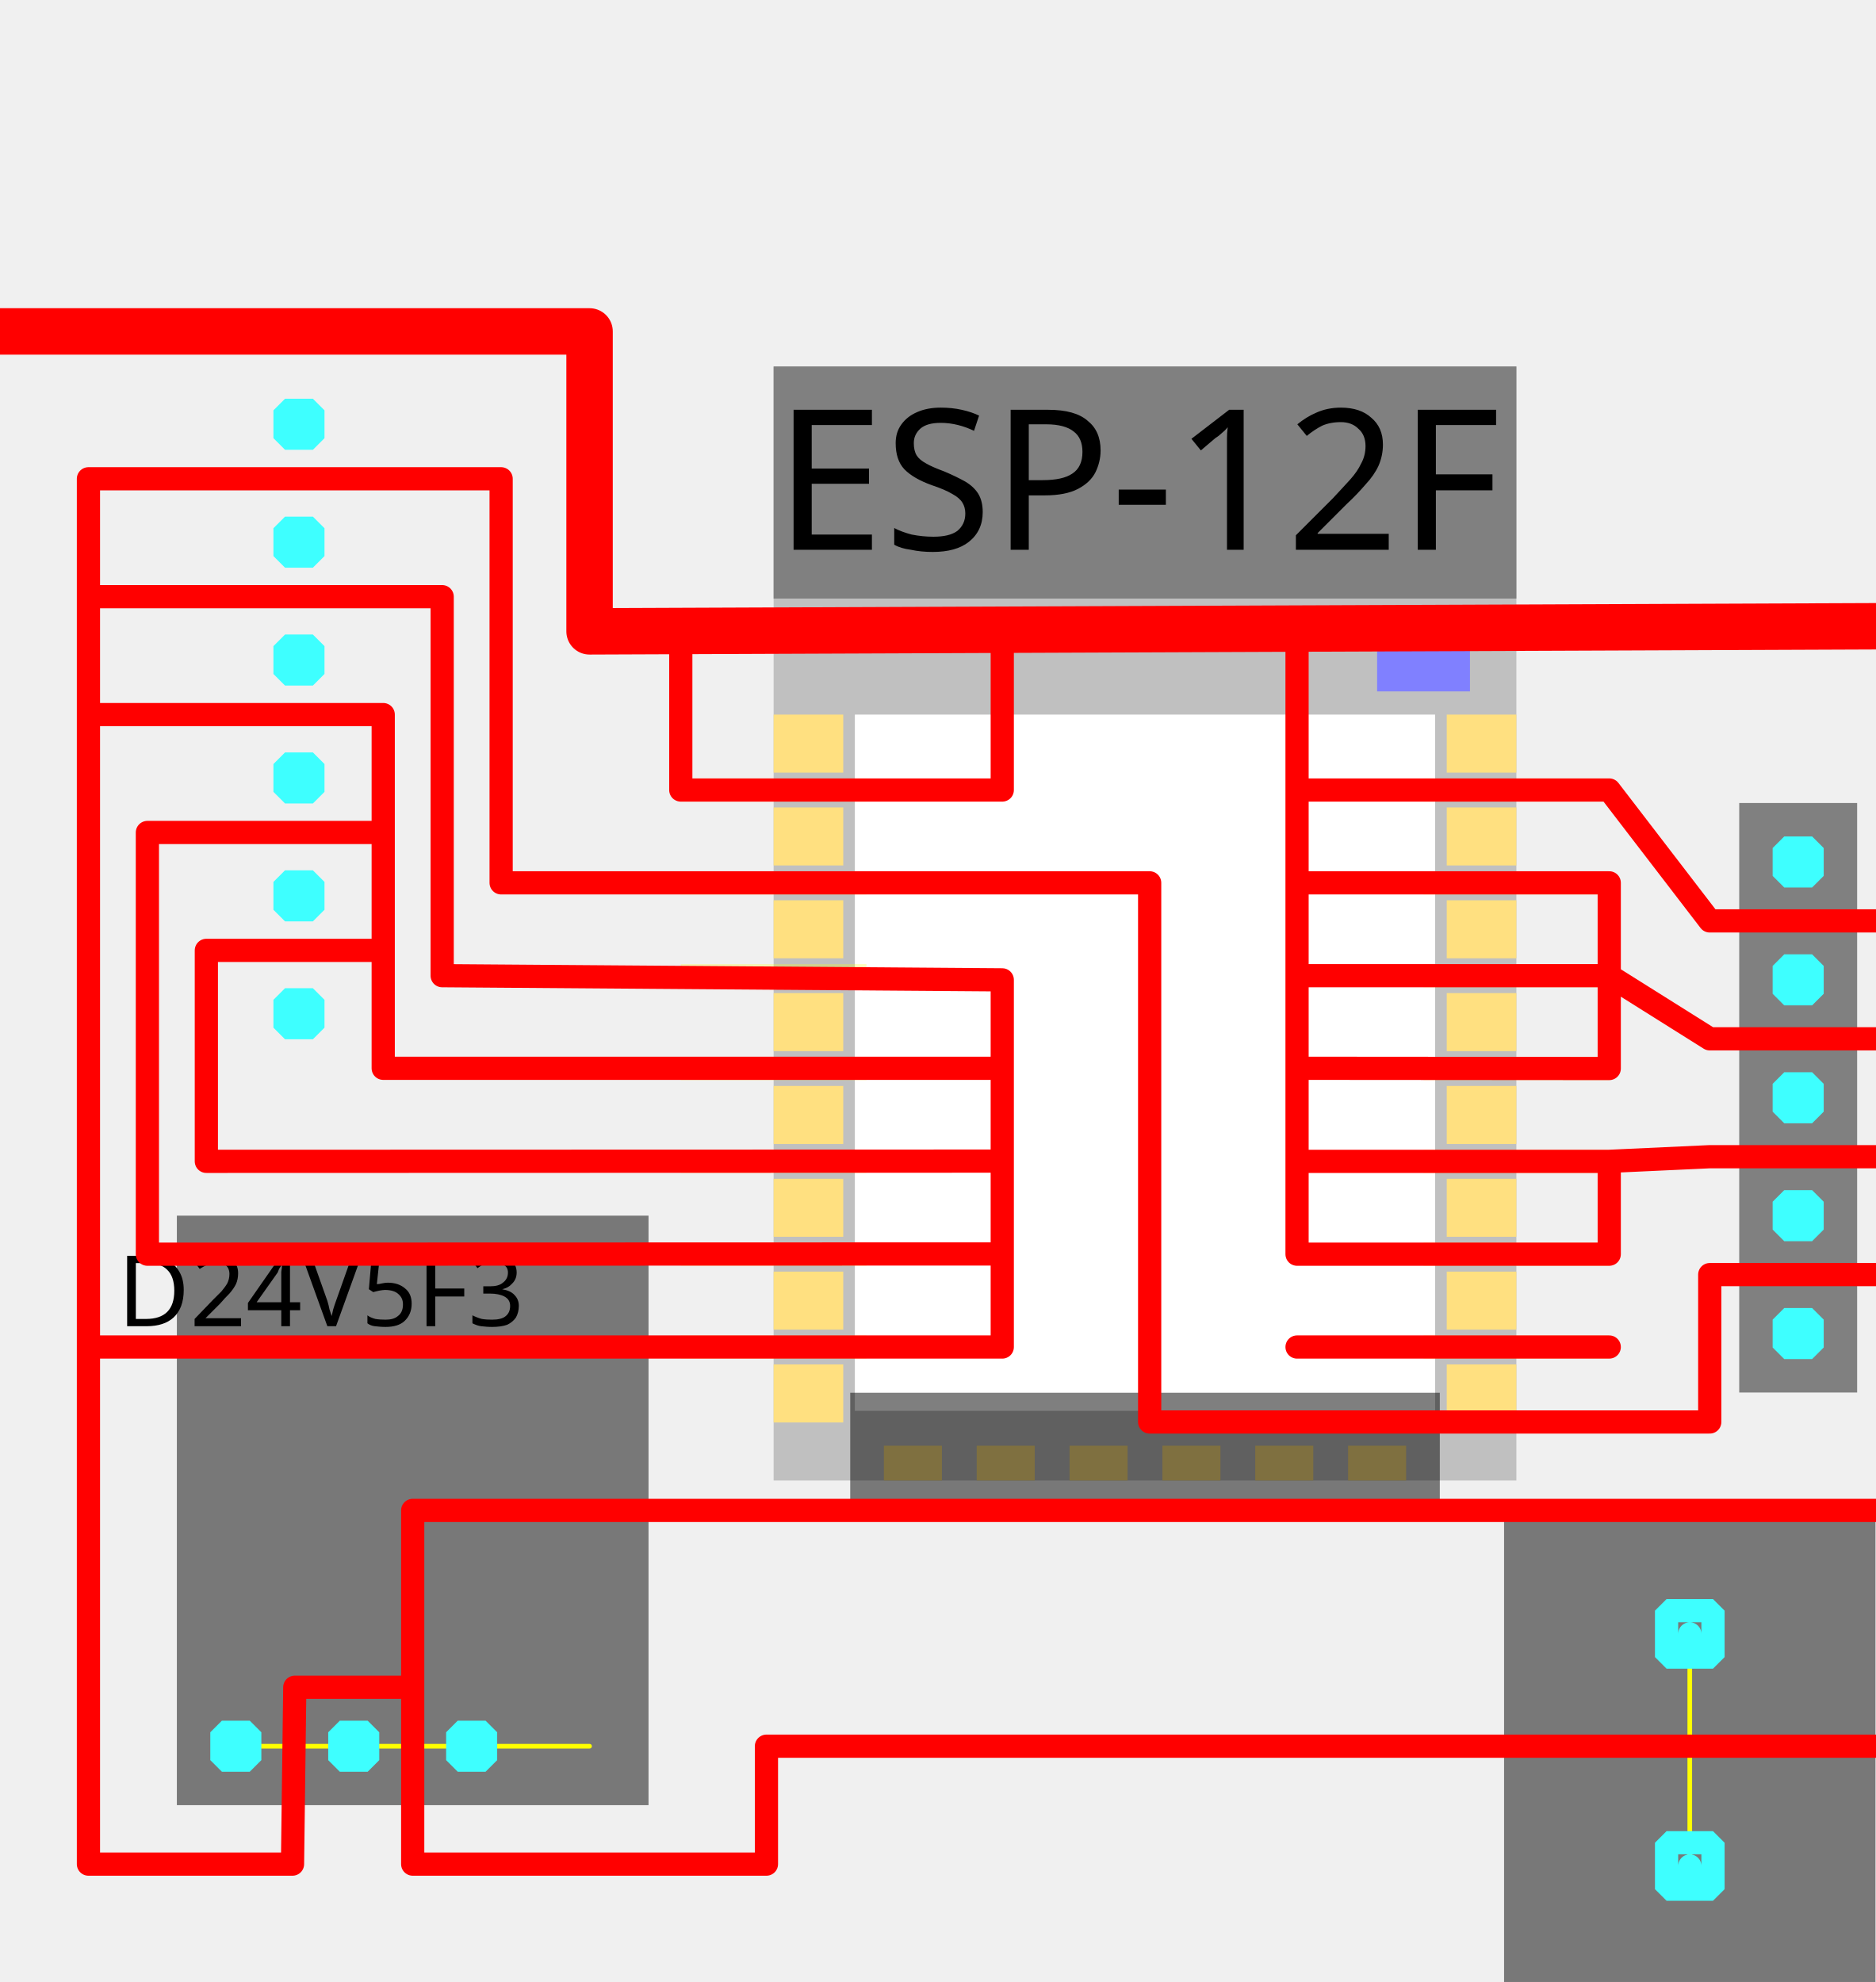
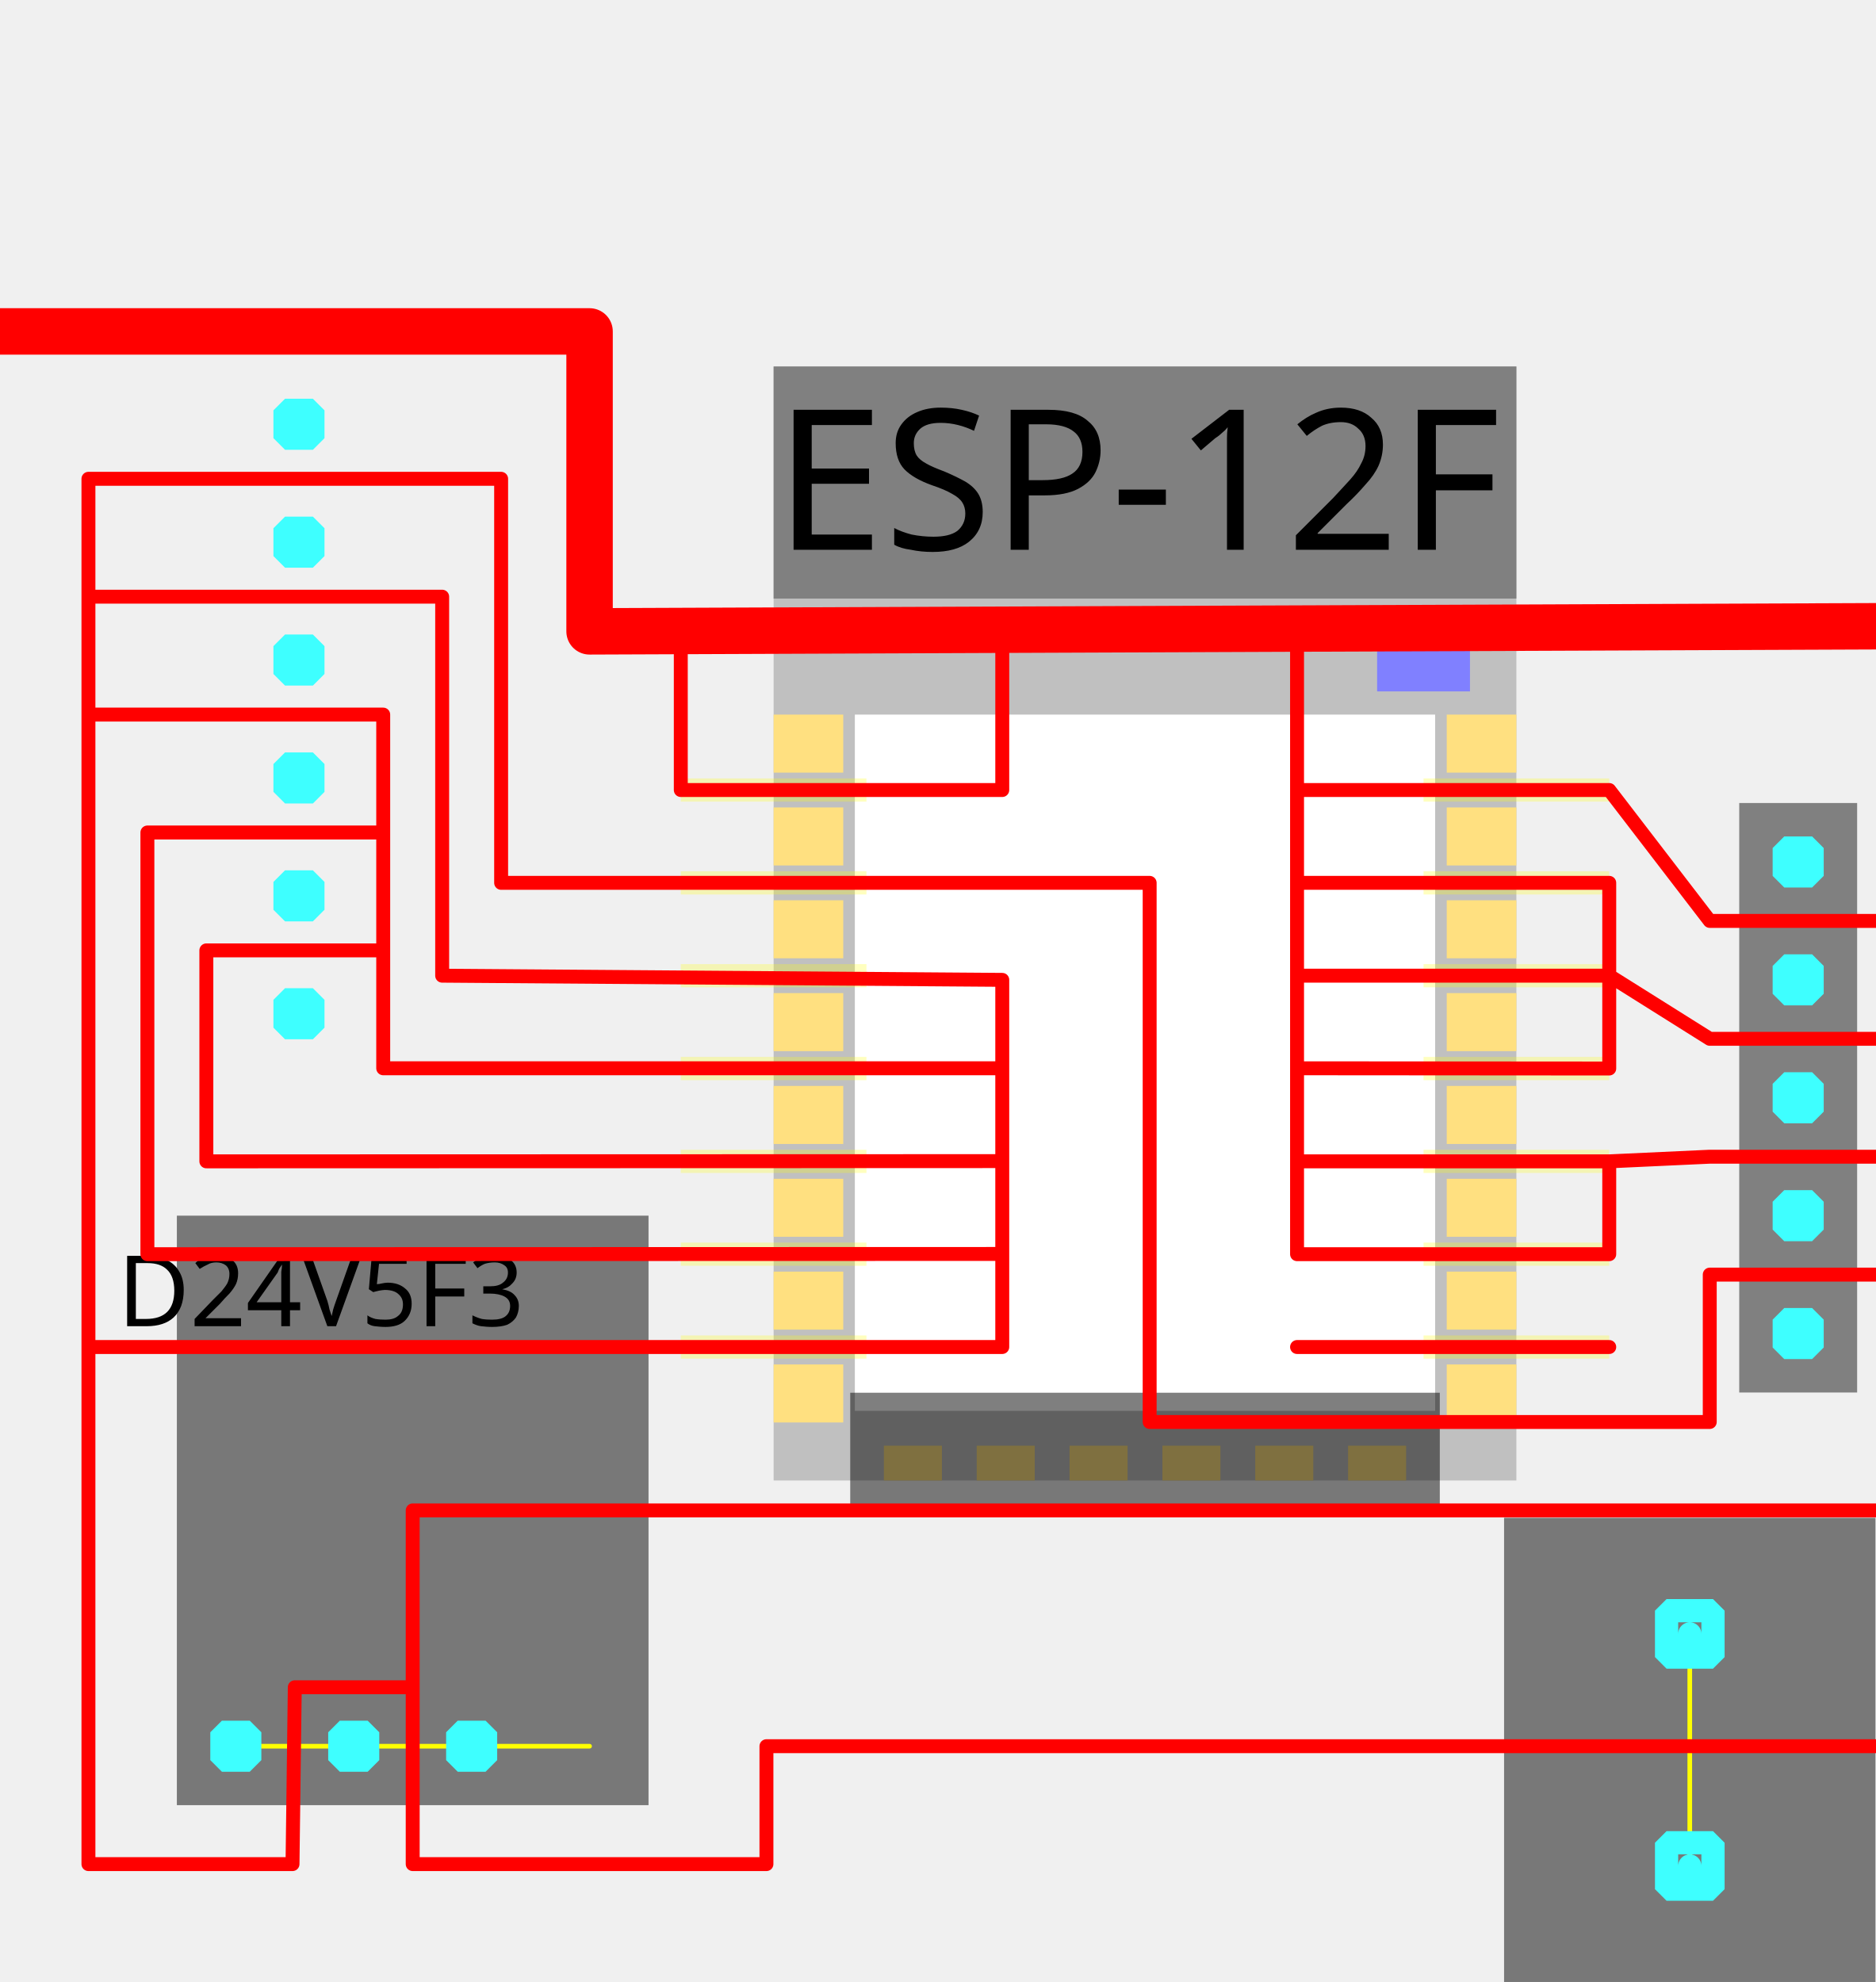
<svg xmlns="http://www.w3.org/2000/svg" width="40.4mm" height="42.7mm" viewBox="0 0 40.4 42.7" version="1.1" id="svg926">
  <defs id="defs920" />
  <g id="layer6" style="display:inline" transform="translate(0,10.94999)">
    <rect style="display:inline;opacity:1;fill:#808080;fill-opacity:1;fill-rule:evenodd;stroke:none;stroke-width:0.1;stroke-linecap:round;stroke-linejoin:bevel;stroke-miterlimit:4;stroke-dasharray:none;stroke-dashoffset:0;stroke-opacity:1" id="rect1436" width="2.54" height="12.7" x="37.465" y="6.35" />
    <g id="g951" transform="translate(0.73,8.989962)">
      <g id="layer1-93" transform="translate(-6.006411,-101.1035)">
        <rect style="opacity:1;fill:#c0c0c0;fill-opacity:1;fill-rule:evenodd;stroke:none;stroke-width:0.117;stroke-linecap:round;stroke-linejoin:round;stroke-miterlimit:4;stroke-dasharray:none;stroke-dashoffset:0;stroke-opacity:1" id="rect817" width="16" height="24" x="21.941" y="89.059" />
        <rect style="opacity:1;fill:#ffffff;fill-opacity:1;fill-rule:evenodd;stroke:none;stroke-width:0.102;stroke-linecap:round;stroke-linejoin:round;stroke-miterlimit:4;stroke-dasharray:none;stroke-dashoffset:0;stroke-opacity:1" id="rect819" width="12.5" height="15" x="23.691" y="96.559" />
        <rect style="opacity:1;fill:#808080;fill-opacity:1;fill-rule:evenodd;stroke:none;stroke-width:0.1;stroke-linecap:round;stroke-linejoin:round;stroke-miterlimit:4;stroke-dasharray:none;stroke-dashoffset:0;stroke-opacity:1" id="rect821" width="16" height="5" x="21.941" y="89.059" />
        <text xml:space="preserve" style="font-style:normal;font-variant:normal;font-weight:normal;font-stretch:normal;font-size:4.233px;line-height:125%;font-family:Raleway;-inkscape-font-specification:'Raleway, Normal';font-variant-ligatures:normal;font-variant-caps:normal;font-variant-numeric:normal;font-feature-settings:normal;text-align:start;letter-spacing:0px;word-spacing:0px;writing-mode:lr-tb;text-anchor:start;fill:#000000;fill-opacity:1;stroke:none;stroke-width:0.265px;stroke-linecap:butt;stroke-linejoin:miter;stroke-opacity:1" x="21.964" y="93.01" id="text825">
          <tspan id="tspan823" x="21.964" y="93.01" style="stroke-width:0.265px">ESP-12F</tspan>
        </text>
        <g id="g953" transform="translate(-2,-1.4530335e-6)">
          <rect transform="scale(1,-1)" y="-111.809" x="23.941" height="1.25" width="1.5" id="rect830" style="opacity:1;fill:#ffe080;fill-opacity:1;fill-rule:evenodd;stroke:none;stroke-width:0.062;stroke-linecap:round;stroke-linejoin:round;stroke-miterlimit:4;stroke-dasharray:none;stroke-dashoffset:0;stroke-opacity:1" />
          <rect style="opacity:1;fill:#ffe080;fill-opacity:1;fill-rule:evenodd;stroke:none;stroke-width:0.062;stroke-linecap:round;stroke-linejoin:round;stroke-miterlimit:4;stroke-dasharray:none;stroke-dashoffset:0;stroke-opacity:1" id="rect832" width="1.5" height="1.25" x="23.941" y="-109.809" transform="scale(1,-1)" />
          <rect style="opacity:1;fill:#ffe080;fill-opacity:1;fill-rule:evenodd;stroke:none;stroke-width:0.062;stroke-linecap:round;stroke-linejoin:round;stroke-miterlimit:4;stroke-dasharray:none;stroke-dashoffset:0;stroke-opacity:1" id="rect834" width="1.5" height="1.25" x="23.941" y="-107.809" transform="scale(1,-1)" />
          <rect transform="scale(1,-1)" y="-105.809" x="23.941" height="1.25" width="1.5" id="rect836" style="opacity:1;fill:#ffe080;fill-opacity:1;fill-rule:evenodd;stroke:none;stroke-width:0.062;stroke-linecap:round;stroke-linejoin:round;stroke-miterlimit:4;stroke-dasharray:none;stroke-dashoffset:0;stroke-opacity:1" />
          <rect style="opacity:1;fill:#ffe080;fill-opacity:1;fill-rule:evenodd;stroke:none;stroke-width:0.062;stroke-linecap:round;stroke-linejoin:round;stroke-miterlimit:4;stroke-dasharray:none;stroke-dashoffset:0;stroke-opacity:1" id="rect838" width="1.5" height="1.25" x="23.941" y="-103.809" transform="scale(1,-1)" />
          <rect transform="scale(1,-1)" y="-101.809" x="23.941" height="1.25" width="1.5" id="rect840" style="opacity:1;fill:#ffe080;fill-opacity:1;fill-rule:evenodd;stroke:none;stroke-width:0.062;stroke-linecap:round;stroke-linejoin:round;stroke-miterlimit:4;stroke-dasharray:none;stroke-dashoffset:0;stroke-opacity:1" />
          <rect transform="scale(1,-1)" y="-99.809" x="23.941" height="1.25" width="1.5" id="rect842" style="opacity:1;fill:#ffe080;fill-opacity:1;fill-rule:evenodd;stroke:none;stroke-width:0.062;stroke-linecap:round;stroke-linejoin:round;stroke-miterlimit:4;stroke-dasharray:none;stroke-dashoffset:0;stroke-opacity:1" />
          <rect style="opacity:1;fill:#ffe080;fill-opacity:1;fill-rule:evenodd;stroke:none;stroke-width:0.062;stroke-linecap:round;stroke-linejoin:round;stroke-miterlimit:4;stroke-dasharray:none;stroke-dashoffset:0;stroke-opacity:1" id="rect844" width="1.5" height="1.25" x="23.941" y="-97.809" transform="scale(1,-1)" />
        </g>
        <g id="g963" transform="translate(-2,-1.4530335e-6)">
          <rect style="opacity:1;fill:#ffe080;fill-opacity:1;fill-rule:evenodd;stroke:none;stroke-width:0.062;stroke-linecap:round;stroke-linejoin:round;stroke-miterlimit:4;stroke-dasharray:none;stroke-dashoffset:0;stroke-opacity:1" id="rect846" width="1.5" height="1.25" x="38.441" y="-111.809" transform="scale(1,-1)" />
          <rect transform="scale(1,-1)" y="-109.809" x="38.441" height="1.25" width="1.5" id="rect848" style="opacity:1;fill:#ffe080;fill-opacity:1;fill-rule:evenodd;stroke:none;stroke-width:0.062;stroke-linecap:round;stroke-linejoin:round;stroke-miterlimit:4;stroke-dasharray:none;stroke-dashoffset:0;stroke-opacity:1" />
          <rect transform="scale(1,-1)" y="-107.809" x="38.441" height="1.25" width="1.5" id="rect850" style="opacity:1;fill:#ffe080;fill-opacity:1;fill-rule:evenodd;stroke:none;stroke-width:0.062;stroke-linecap:round;stroke-linejoin:round;stroke-miterlimit:4;stroke-dasharray:none;stroke-dashoffset:0;stroke-opacity:1" />
          <rect style="opacity:1;fill:#ffe080;fill-opacity:1;fill-rule:evenodd;stroke:none;stroke-width:0.062;stroke-linecap:round;stroke-linejoin:round;stroke-miterlimit:4;stroke-dasharray:none;stroke-dashoffset:0;stroke-opacity:1" id="rect852" width="1.5" height="1.25" x="38.441" y="-105.809" transform="scale(1,-1)" />
          <rect transform="scale(1,-1)" y="-103.809" x="38.441" height="1.25" width="1.5" id="rect854" style="opacity:1;fill:#ffe080;fill-opacity:1;fill-rule:evenodd;stroke:none;stroke-width:0.062;stroke-linecap:round;stroke-linejoin:round;stroke-miterlimit:4;stroke-dasharray:none;stroke-dashoffset:0;stroke-opacity:1" />
          <rect style="opacity:1;fill:#ffe080;fill-opacity:1;fill-rule:evenodd;stroke:none;stroke-width:0.062;stroke-linecap:round;stroke-linejoin:round;stroke-miterlimit:4;stroke-dasharray:none;stroke-dashoffset:0;stroke-opacity:1" id="rect856" width="1.5" height="1.25" x="38.441" y="-101.809" transform="scale(1,-1)" />
          <rect style="opacity:1;fill:#ffe080;fill-opacity:1;fill-rule:evenodd;stroke:none;stroke-width:0.062;stroke-linecap:round;stroke-linejoin:round;stroke-miterlimit:4;stroke-dasharray:none;stroke-dashoffset:0;stroke-opacity:1" id="rect858" width="1.5" height="1.25" x="38.441" y="-99.809" transform="scale(1,-1)" />
          <rect transform="scale(1,-1)" y="-97.809" x="38.441" height="1.25" width="1.5" id="rect860" style="opacity:1;fill:#ffe080;fill-opacity:1;fill-rule:evenodd;stroke:none;stroke-width:0.062;stroke-linecap:round;stroke-linejoin:round;stroke-miterlimit:4;stroke-dasharray:none;stroke-dashoffset:0;stroke-opacity:1" />
        </g>
        <rect style="opacity:1;fill:#8080ff;fill-opacity:1;fill-rule:evenodd;stroke:none;stroke-width:0.1;stroke-linecap:round;stroke-linejoin:round;stroke-miterlimit:4;stroke-dasharray:none;stroke-dashoffset:0;stroke-opacity:1" id="rect862" width="2" height="1" x="34.941" y="95.059" />
        <g id="g997" transform="translate(-2,-1.4530335e-6)">
          <rect transform="scale(1,-1)" y="-113.059" x="26.316" height="0.75" width="1.25" id="rect869" style="opacity:1;fill:#ffe080;fill-opacity:1;fill-rule:evenodd;stroke:none;stroke-width:0.062;stroke-linecap:round;stroke-linejoin:round;stroke-miterlimit:4;stroke-dasharray:none;stroke-dashoffset:0;stroke-opacity:1" />
          <rect style="opacity:1;fill:#ffe080;fill-opacity:1;fill-rule:evenodd;stroke:none;stroke-width:0.062;stroke-linecap:round;stroke-linejoin:round;stroke-miterlimit:4;stroke-dasharray:none;stroke-dashoffset:0;stroke-opacity:1" id="rect871" width="1.25" height="0.75" x="28.316" y="-113.059" transform="scale(1,-1)" />
          <rect transform="scale(1,-1)" y="-113.059" x="30.316" height="0.75" width="1.25" id="rect873" style="opacity:1;fill:#ffe080;fill-opacity:1;fill-rule:evenodd;stroke:none;stroke-width:0.062;stroke-linecap:round;stroke-linejoin:round;stroke-miterlimit:4;stroke-dasharray:none;stroke-dashoffset:0;stroke-opacity:1" />
          <rect style="opacity:1;fill:#ffe080;fill-opacity:1;fill-rule:evenodd;stroke:none;stroke-width:0.062;stroke-linecap:round;stroke-linejoin:round;stroke-miterlimit:4;stroke-dasharray:none;stroke-dashoffset:0;stroke-opacity:1" id="rect875" width="1.25" height="0.75" x="32.316" y="-113.059" transform="scale(1,-1)" />
          <rect transform="scale(1,-1)" y="-113.059" x="34.316" height="0.75" width="1.25" id="rect877" style="opacity:1;fill:#ffe080;fill-opacity:1;fill-rule:evenodd;stroke:none;stroke-width:0.062;stroke-linecap:round;stroke-linejoin:round;stroke-miterlimit:4;stroke-dasharray:none;stroke-dashoffset:0;stroke-opacity:1" />
          <rect style="opacity:1;fill:#ffe080;fill-opacity:1;fill-rule:evenodd;stroke:none;stroke-width:0.062;stroke-linecap:round;stroke-linejoin:round;stroke-miterlimit:4;stroke-dasharray:none;stroke-dashoffset:0;stroke-opacity:1" id="rect879" width="1.25" height="0.75" x="36.316" y="-113.059" transform="scale(1,-1)" />
        </g>
        <g id="g1225">
          <path id="path871" d="m 19.941,98.184 h 2.75 1.25" style="opacity:1;fill:none;fill-opacity:1;fill-rule:evenodd;stroke:#ffff00;stroke-width:0.5;stroke-linecap:butt;stroke-linejoin:round;stroke-miterlimit:4;stroke-dasharray:none;stroke-dashoffset:0;stroke-opacity:0.251" />
          <path id="path873" d="m 19.941,100.184 h 2.75 1.25" style="opacity:1;fill:none;fill-opacity:1;fill-rule:evenodd;stroke:#ffff00;stroke-width:0.5;stroke-linecap:butt;stroke-linejoin:round;stroke-miterlimit:4;stroke-dasharray:none;stroke-dashoffset:0;stroke-opacity:0.251" />
          <path style="opacity:1;fill:none;fill-opacity:1;fill-rule:evenodd;stroke:#ffff00;stroke-width:0.5;stroke-linecap:butt;stroke-linejoin:round;stroke-miterlimit:4;stroke-dasharray:none;stroke-dashoffset:0;stroke-opacity:0.251" d="m 19.941,102.184 h 2.75 1.25" id="path875" />
          <path id="path877" d="m 19.941,104.184 h 2.75 1.25" style="opacity:1;fill:none;fill-opacity:1;fill-rule:evenodd;stroke:#ffff00;stroke-width:0.5;stroke-linecap:butt;stroke-linejoin:round;stroke-miterlimit:4;stroke-dasharray:none;stroke-dashoffset:0;stroke-opacity:0.251" />
          <path style="opacity:1;fill:none;fill-opacity:1;fill-rule:evenodd;stroke:#ffff00;stroke-width:0.5;stroke-linecap:butt;stroke-linejoin:round;stroke-miterlimit:4;stroke-dasharray:none;stroke-dashoffset:0;stroke-opacity:0.251" d="m 19.941,106.184 h 2.75 1.25" id="path879" />
          <path style="opacity:1;fill:none;fill-opacity:1;fill-rule:evenodd;stroke:#ffff00;stroke-width:0.5;stroke-linecap:butt;stroke-linejoin:round;stroke-miterlimit:4;stroke-dasharray:none;stroke-dashoffset:0;stroke-opacity:0.251" d="m 19.941,108.184 h 2.75 1.25" id="path881" />
          <path id="path883" d="m 19.941,110.184 h 2.75 1.25" style="opacity:1;fill:none;fill-opacity:1;fill-rule:evenodd;stroke:#ffff00;stroke-width:0.5;stroke-linecap:butt;stroke-linejoin:round;stroke-miterlimit:4;stroke-dasharray:none;stroke-dashoffset:0;stroke-opacity:0.251" />
          <path style="opacity:1;fill:none;fill-opacity:1;fill-rule:evenodd;stroke:#ffff00;stroke-width:0.5;stroke-linecap:butt;stroke-linejoin:round;stroke-miterlimit:4;stroke-dasharray:none;stroke-dashoffset:0;stroke-opacity:0.251" d="m 35.941,98.184 h 2.75 1.25" id="path904" />
          <path style="opacity:1;fill:none;fill-opacity:1;fill-rule:evenodd;stroke:#ffff00;stroke-width:0.5;stroke-linecap:butt;stroke-linejoin:round;stroke-miterlimit:4;stroke-dasharray:none;stroke-dashoffset:0;stroke-opacity:0.251" d="m 35.941,100.184 h 2.75 1.25" id="path906" />
          <path id="path908" d="m 35.941,102.184 h 2.75 1.25" style="opacity:1;fill:none;fill-opacity:1;fill-rule:evenodd;stroke:#ffff00;stroke-width:0.5;stroke-linecap:butt;stroke-linejoin:round;stroke-miterlimit:4;stroke-dasharray:none;stroke-dashoffset:0;stroke-opacity:0.251" />
          <path style="opacity:1;fill:none;fill-opacity:1;fill-rule:evenodd;stroke:#ffff00;stroke-width:0.5;stroke-linecap:butt;stroke-linejoin:round;stroke-miterlimit:4;stroke-dasharray:none;stroke-dashoffset:0;stroke-opacity:0.251" d="m 35.941,104.184 h 2.75 1.25" id="path910" />
          <path id="path912" d="m 35.941,106.184 h 2.75 1.25" style="opacity:1;fill:none;fill-opacity:1;fill-rule:evenodd;stroke:#ffff00;stroke-width:0.5;stroke-linecap:butt;stroke-linejoin:round;stroke-miterlimit:4;stroke-dasharray:none;stroke-dashoffset:0;stroke-opacity:0.251" />
          <path id="path914" d="m 35.941,108.184 h 2.75 1.25" style="opacity:1;fill:none;fill-opacity:1;fill-rule:evenodd;stroke:#ffff00;stroke-width:0.5;stroke-linecap:butt;stroke-linejoin:round;stroke-miterlimit:4;stroke-dasharray:none;stroke-dashoffset:0;stroke-opacity:0.251" />
          <path style="opacity:1;fill:none;fill-opacity:1;fill-rule:evenodd;stroke:#ffff00;stroke-width:0.5;stroke-linecap:butt;stroke-linejoin:round;stroke-miterlimit:4;stroke-dasharray:none;stroke-dashoffset:0;stroke-opacity:0.251" d="m 35.941,110.184 h 2.75 1.25" id="path916" />
        </g>
      </g>
      <rect y="10.065" x="17.585" height="2.54" width="12.7" id="rect917" style="opacity:1;fill:#000000;fill-opacity:0.502;fill-rule:evenodd;stroke:none;stroke-width:0.5;stroke-linecap:round;stroke-linejoin:bevel;stroke-miterlimit:4;stroke-dasharray:none;stroke-dashoffset:0;stroke-opacity:1" />
    </g>
    <g transform="rotate(-90,-24.43435,82.46099)" id="layer1">
      <rect y="139.295" x="26.277" height="8" width="10" id="rect817-9" style="opacity:1;fill:#000000;fill-opacity:0.502;fill-rule:evenodd;stroke:none;stroke-width:0.5;stroke-linecap:round;stroke-linejoin:round;stroke-miterlimit:4;stroke-dasharray:none;stroke-dashoffset:0;stroke-opacity:1" />
      <path id="path818" d="m 28.777,143.295 h 5" style="opacity:1;fill:none;fill-opacity:0.502;fill-rule:evenodd;stroke:#ffff00;stroke-width:0.1;stroke-linecap:round;stroke-linejoin:round;stroke-miterlimit:4;stroke-dasharray:none;stroke-dashoffset:0;stroke-opacity:1" />
    </g>
    <g transform="translate(-8.889999,-73.47998)" id="layer1-8">
      <rect y="88.72" x="12.7" height="12.7" width="10.16" id="rect817-0" style="opacity:1;fill:#000000;fill-opacity:0.502;fill-rule:evenodd;stroke:none;stroke-width:0.1;stroke-linecap:round;stroke-linejoin:round;stroke-miterlimit:4;stroke-dasharray:none;stroke-dashoffset:0;stroke-opacity:1" />
      <path id="path831" d="m 13.97,100.15 h 2.54 2.54 2.54" style="opacity:1;fill:none;fill-opacity:0.502;fill-rule:evenodd;stroke:#ffff00;stroke-width:0.1;stroke-linecap:round;stroke-linejoin:round;stroke-miterlimit:4;stroke-dasharray:none;stroke-dashoffset:0;stroke-opacity:1" />
      <text id="text835" y="91.103" x="17.734" style="font-style:normal;font-variant:normal;font-weight:normal;font-stretch:normal;font-size:2.117px;line-height:125%;font-family:Raleway;-inkscape-font-specification:'Raleway, Normal';font-variant-ligatures:normal;font-variant-caps:normal;font-variant-numeric:normal;font-feature-settings:normal;text-align:center;letter-spacing:0px;word-spacing:0px;writing-mode:lr-tb;text-anchor:middle;fill:#000000;fill-opacity:1;stroke:none;stroke-width:0.265px;stroke-linecap:butt;stroke-linejoin:miter;stroke-opacity:1" xml:space="preserve">
        <tspan style="font-style:normal;font-variant:normal;font-weight:normal;font-stretch:normal;font-size:2.117px;font-family:Raleway;-inkscape-font-specification:'Raleway, Normal';font-variant-ligatures:normal;font-variant-caps:normal;font-variant-numeric:normal;font-feature-settings:normal;text-align:center;writing-mode:lr-tb;text-anchor:middle;stroke-width:0.265px" y="91.103" x="17.734" id="tspan833">D24V5F3</tspan>
      </text>
    </g>
  </g>
  <g id="layer3" style="display:inline" transform="translate(0,10.94999)">
    <path id="rect1008" style="opacity:1;fill:none;fill-opacity:1;fill-rule:evenodd;stroke:#ff0000;stroke-width:1;stroke-linecap:round;stroke-linejoin:round;stroke-miterlimit:4;stroke-dasharray:none;stroke-dashoffset:0;stroke-opacity:1" d="m 12.7,2.652 0,-6.462 -13.2,-10e-8 V 32.256 H 40.952 V 2.54 Z" />
  </g>
  <g id="layer7" style="display:inline" transform="translate(0,10.94999)">
-     <path id="path1021" style="opacity:1;fill:none;fill-opacity:0.502;fill-rule:evenodd;stroke:#ff0000;stroke-width:0.5;stroke-linecap:round;stroke-linejoin:round;stroke-miterlimit:4;stroke-dasharray:none;stroke-dashoffset:0;stroke-opacity:1" d="M 1.905,18.07 V -0.635 l 8.89,1.28e-6 V 8.07 H 24.765 V 19.685 h 12.065 v -3.175 h 4.445 M 8.255,9.525 4.445,9.525 v 4.545 l 17.145,-0.005 M 8.255,6.985 3.175,6.985 v 9.085 l 18.415,-0.005 M 1.905,4.445 l 6.35,1.1e-6 v 7.62 l 13.335,-1e-6 M 1.905,1.905 l 7.62,1.1e-6 v 8.165 l 12.065,0.09 v 7.91 H 1.905 v 11.14 h 4.396 l 0.049,-3.81 h 2.54 l 2e-6,3.81 h 7.62 l -10e-7,-2.54 24.765,-1e-6 M 14.665,2.54 v 3.53 h 6.925 V 2.54 m 6.35,15.53 h 6.725 m -6.725,-4 v 2 h 6.725 v -2 m -6.725,-2.005 v 2.005 h 6.725 l 2.165,-0.1 4.445,2e-6 m -13.335,-3.9 v 1.995 l 6.725,0.005 v -2 m 0,0 2.165,1.36 H 41.275 M 27.94,2.54 v 3.53 h 6.725 l 2.165,2.82 H 41.275 m 1e-6,12.7 H 8.89 v 3.81 M 27.94,6.07 v 4 h 6.725 V 8.07 h -6.725" />
+     <path id="path1021" style="opacity:1;fill:none;fill-opacity:0.502;fill-rule:evenodd;stroke:#ff0000;stroke-width:0.3;stroke-linecap:round;stroke-linejoin:round;stroke-miterlimit:4;stroke-dasharray:none;stroke-dashoffset:0;stroke-opacity:1" d="M 1.905,18.07 V -0.635 l 8.89,1.28e-6 V 8.07 H 24.765 V 19.685 h 12.065 v -3.175 h 4.445 M 8.255,9.525 4.445,9.525 v 4.545 l 17.145,-0.005 M 8.255,6.985 3.175,6.985 v 9.085 l 18.415,-0.005 M 1.905,4.445 l 6.35,1.1e-6 v 7.62 l 13.335,-1e-6 M 1.905,1.905 l 7.62,1.1e-6 v 8.165 l 12.065,0.09 v 7.91 H 1.905 v 11.14 h 4.396 l 0.049,-3.81 h 2.54 l 2e-6,3.81 h 7.62 l -10e-7,-2.54 24.765,-1e-6 M 14.665,2.54 v 3.53 h 6.925 V 2.54 m 6.35,15.53 h 6.725 m -6.725,-4 v 2 h 6.725 v -2 m -6.725,-2.005 v 2.005 h 6.725 l 2.165,-0.1 4.445,2e-6 m -13.335,-3.9 v 1.995 l 6.725,0.005 v -2 m 0,0 2.165,1.36 H 41.275 M 27.94,2.54 v 3.53 h 6.725 l 2.165,2.82 H 41.275 m 1e-6,12.7 H 8.89 v 3.81 M 27.94,6.07 v 4 h 6.725 V 8.07 h -6.725" />
  </g>
  <g id="layer4" style="display:inline" transform="translate(0,10.94999)">
    <g id="g940" transform="translate(3.405002,-9.134995)" />
    <g id="g1229" transform="rotate(-90,55.61251,16.89751)">
      <path id="path982" d="m 48.26,-2.315 h -0.5 v 0.5 h 1 v -1 h -1 v 0.5" style="opacity:1;fill:none;fill-opacity:0.434;fill-rule:evenodd;stroke:#3effff;stroke-width:0.5;stroke-linecap:round;stroke-linejoin:bevel;stroke-miterlimit:4;stroke-dasharray:none;stroke-dashoffset:0;stroke-opacity:1" />
      <path style="opacity:1;fill:none;fill-opacity:0.434;fill-rule:evenodd;stroke:#3effff;stroke-width:0.5;stroke-linecap:round;stroke-linejoin:bevel;stroke-miterlimit:4;stroke-dasharray:none;stroke-dashoffset:0;stroke-opacity:1" d="m 43.26,-2.315 h -0.5 v 0.5 h 1 V -2.815 h -1 v 0.5" id="path984" />
    </g>
    <g id="g959" transform="matrix(0,1,1,0,-23.26,-6.939989)">
      <path style="opacity:1;fill:none;fill-opacity:0.434;fill-rule:evenodd;stroke:#3effff;stroke-width:0.5;stroke-linecap:round;stroke-linejoin:bevel;stroke-miterlimit:4;stroke-dasharray:none;stroke-dashoffset:0;stroke-opacity:1" d="M 5.13,29.7 H 4.83 v 0.3 h 0.6 v -0.6 h -0.6 v 0.3" id="path880" />
      <path id="path882" d="M 7.67,29.7 H 7.37 v 0.3 h 0.6 v -0.6 h -0.6 v 0.3" style="opacity:1;fill:none;fill-opacity:0.434;fill-rule:evenodd;stroke:#3effff;stroke-width:0.5;stroke-linecap:round;stroke-linejoin:bevel;stroke-miterlimit:4;stroke-dasharray:none;stroke-dashoffset:0;stroke-opacity:1" />
      <path id="path884" d="M 10.21,29.7 H 9.91 v 0.3 h 0.6 v -0.6 H 9.91 v 0.3" style="opacity:1;fill:none;fill-opacity:0.434;fill-rule:evenodd;stroke:#3effff;stroke-width:0.5;stroke-linecap:round;stroke-linejoin:bevel;stroke-miterlimit:4;stroke-dasharray:none;stroke-dashoffset:0;stroke-opacity:1" />
      <path style="opacity:1;fill:none;fill-opacity:0.434;fill-rule:evenodd;stroke:#3effff;stroke-width:0.5;stroke-linecap:round;stroke-linejoin:bevel;stroke-miterlimit:4;stroke-dasharray:none;stroke-dashoffset:0;stroke-opacity:1" d="m 12.75,29.7 h -0.3 v 0.3 h 0.6 v -0.6 h -0.6 v 0.3" id="path886" />
      <path id="path888" d="m 15.29,29.7 h -0.3 v 0.3 h 0.6 v -0.6 h -0.6 v 0.3" style="opacity:1;fill:none;fill-opacity:0.434;fill-rule:evenodd;stroke:#3effff;stroke-width:0.5;stroke-linecap:round;stroke-linejoin:bevel;stroke-miterlimit:4;stroke-dasharray:none;stroke-dashoffset:0;stroke-opacity:1" />
      <path style="opacity:1;fill:none;fill-opacity:0.434;fill-rule:evenodd;stroke:#3effff;stroke-width:0.5;stroke-linecap:round;stroke-linejoin:bevel;stroke-miterlimit:4;stroke-dasharray:none;stroke-dashoffset:0;stroke-opacity:1" d="m 17.83,29.7 h -0.3 v 0.3 h 0.6 v -0.6 h -0.6 v 0.3" id="path890" />
    </g>
    <g id="g942" transform="rotate(-90,32.22,-10.965)">
      <path style="opacity:1;fill:none;fill-opacity:0.434;fill-rule:evenodd;stroke:#3effff;stroke-width:0.5;stroke-linecap:round;stroke-linejoin:bevel;stroke-miterlimit:4;stroke-dasharray:none;stroke-dashoffset:0;stroke-opacity:1" d="M 6.015,-4.45 H 5.715 v 0.3 h 0.6 v -0.6 h -0.6 v 0.3" id="path930" />
      <path id="path932" d="M 8.555,-4.45 H 8.255 v 0.3 h 0.6 v -0.6 h -0.6 v 0.3" style="opacity:1;fill:none;fill-opacity:0.434;fill-rule:evenodd;stroke:#3effff;stroke-width:0.5;stroke-linecap:round;stroke-linejoin:bevel;stroke-miterlimit:4;stroke-dasharray:none;stroke-dashoffset:0;stroke-opacity:1" />
      <path id="path934" d="m 11.095,-4.45 h -0.3 v 0.3 h 0.6 v -0.6 h -0.6 v 0.3" style="opacity:1;fill:none;fill-opacity:0.434;fill-rule:evenodd;stroke:#3effff;stroke-width:0.5;stroke-linecap:round;stroke-linejoin:bevel;stroke-miterlimit:4;stroke-dasharray:none;stroke-dashoffset:0;stroke-opacity:1" />
      <path style="opacity:1;fill:none;fill-opacity:0.434;fill-rule:evenodd;stroke:#3effff;stroke-width:0.5;stroke-linecap:round;stroke-linejoin:bevel;stroke-miterlimit:4;stroke-dasharray:none;stroke-dashoffset:0;stroke-opacity:1" d="M 13.635,-4.45 H 13.335 v 0.3 h 0.6 v -0.6 H 13.335 v 0.3" id="path936" />
      <path id="path901" d="M 3.475,-4.45 H 3.175 v 0.3 h 0.6 v -0.6 h -0.6 v 0.3" style="opacity:1;fill:none;fill-opacity:0.434;fill-rule:evenodd;stroke:#3effff;stroke-width:0.5;stroke-linecap:round;stroke-linejoin:bevel;stroke-miterlimit:4;stroke-dasharray:none;stroke-dashoffset:0;stroke-opacity:1" />
    </g>
    <g transform="rotate(-90,17.27749,36.36253)" id="g913">
      <path id="path907" d="m 26.97,26.705 v 0.3 h 0.3 V 26.405 h -0.6 v 0.6 h 0.3" style="opacity:1;fill:none;fill-opacity:0.434;fill-rule:evenodd;stroke:#3effff;stroke-width:0.5;stroke-linecap:round;stroke-linejoin:bevel;stroke-miterlimit:4;stroke-dasharray:none;stroke-dashoffset:0;stroke-opacity:1" />
      <path style="opacity:1;fill:none;fill-opacity:0.434;fill-rule:evenodd;stroke:#3effff;stroke-width:0.5;stroke-linecap:round;stroke-linejoin:bevel;stroke-miterlimit:4;stroke-dasharray:none;stroke-dashoffset:0;stroke-opacity:1" d="m 26.97,24.165 v 0.3 h 0.3 V 23.865 h -0.6 v 0.6 h 0.3" id="path909" />
      <path style="opacity:1;fill:none;fill-opacity:0.434;fill-rule:evenodd;stroke:#3effff;stroke-width:0.5;stroke-linecap:round;stroke-linejoin:bevel;stroke-miterlimit:4;stroke-dasharray:none;stroke-dashoffset:0;stroke-opacity:1" d="m 26.97,29.245 v 0.3 h 0.3 v -0.6 h -0.6 v 0.6 h 0.3" id="path917" />
    </g>
  </g>
</svg>
